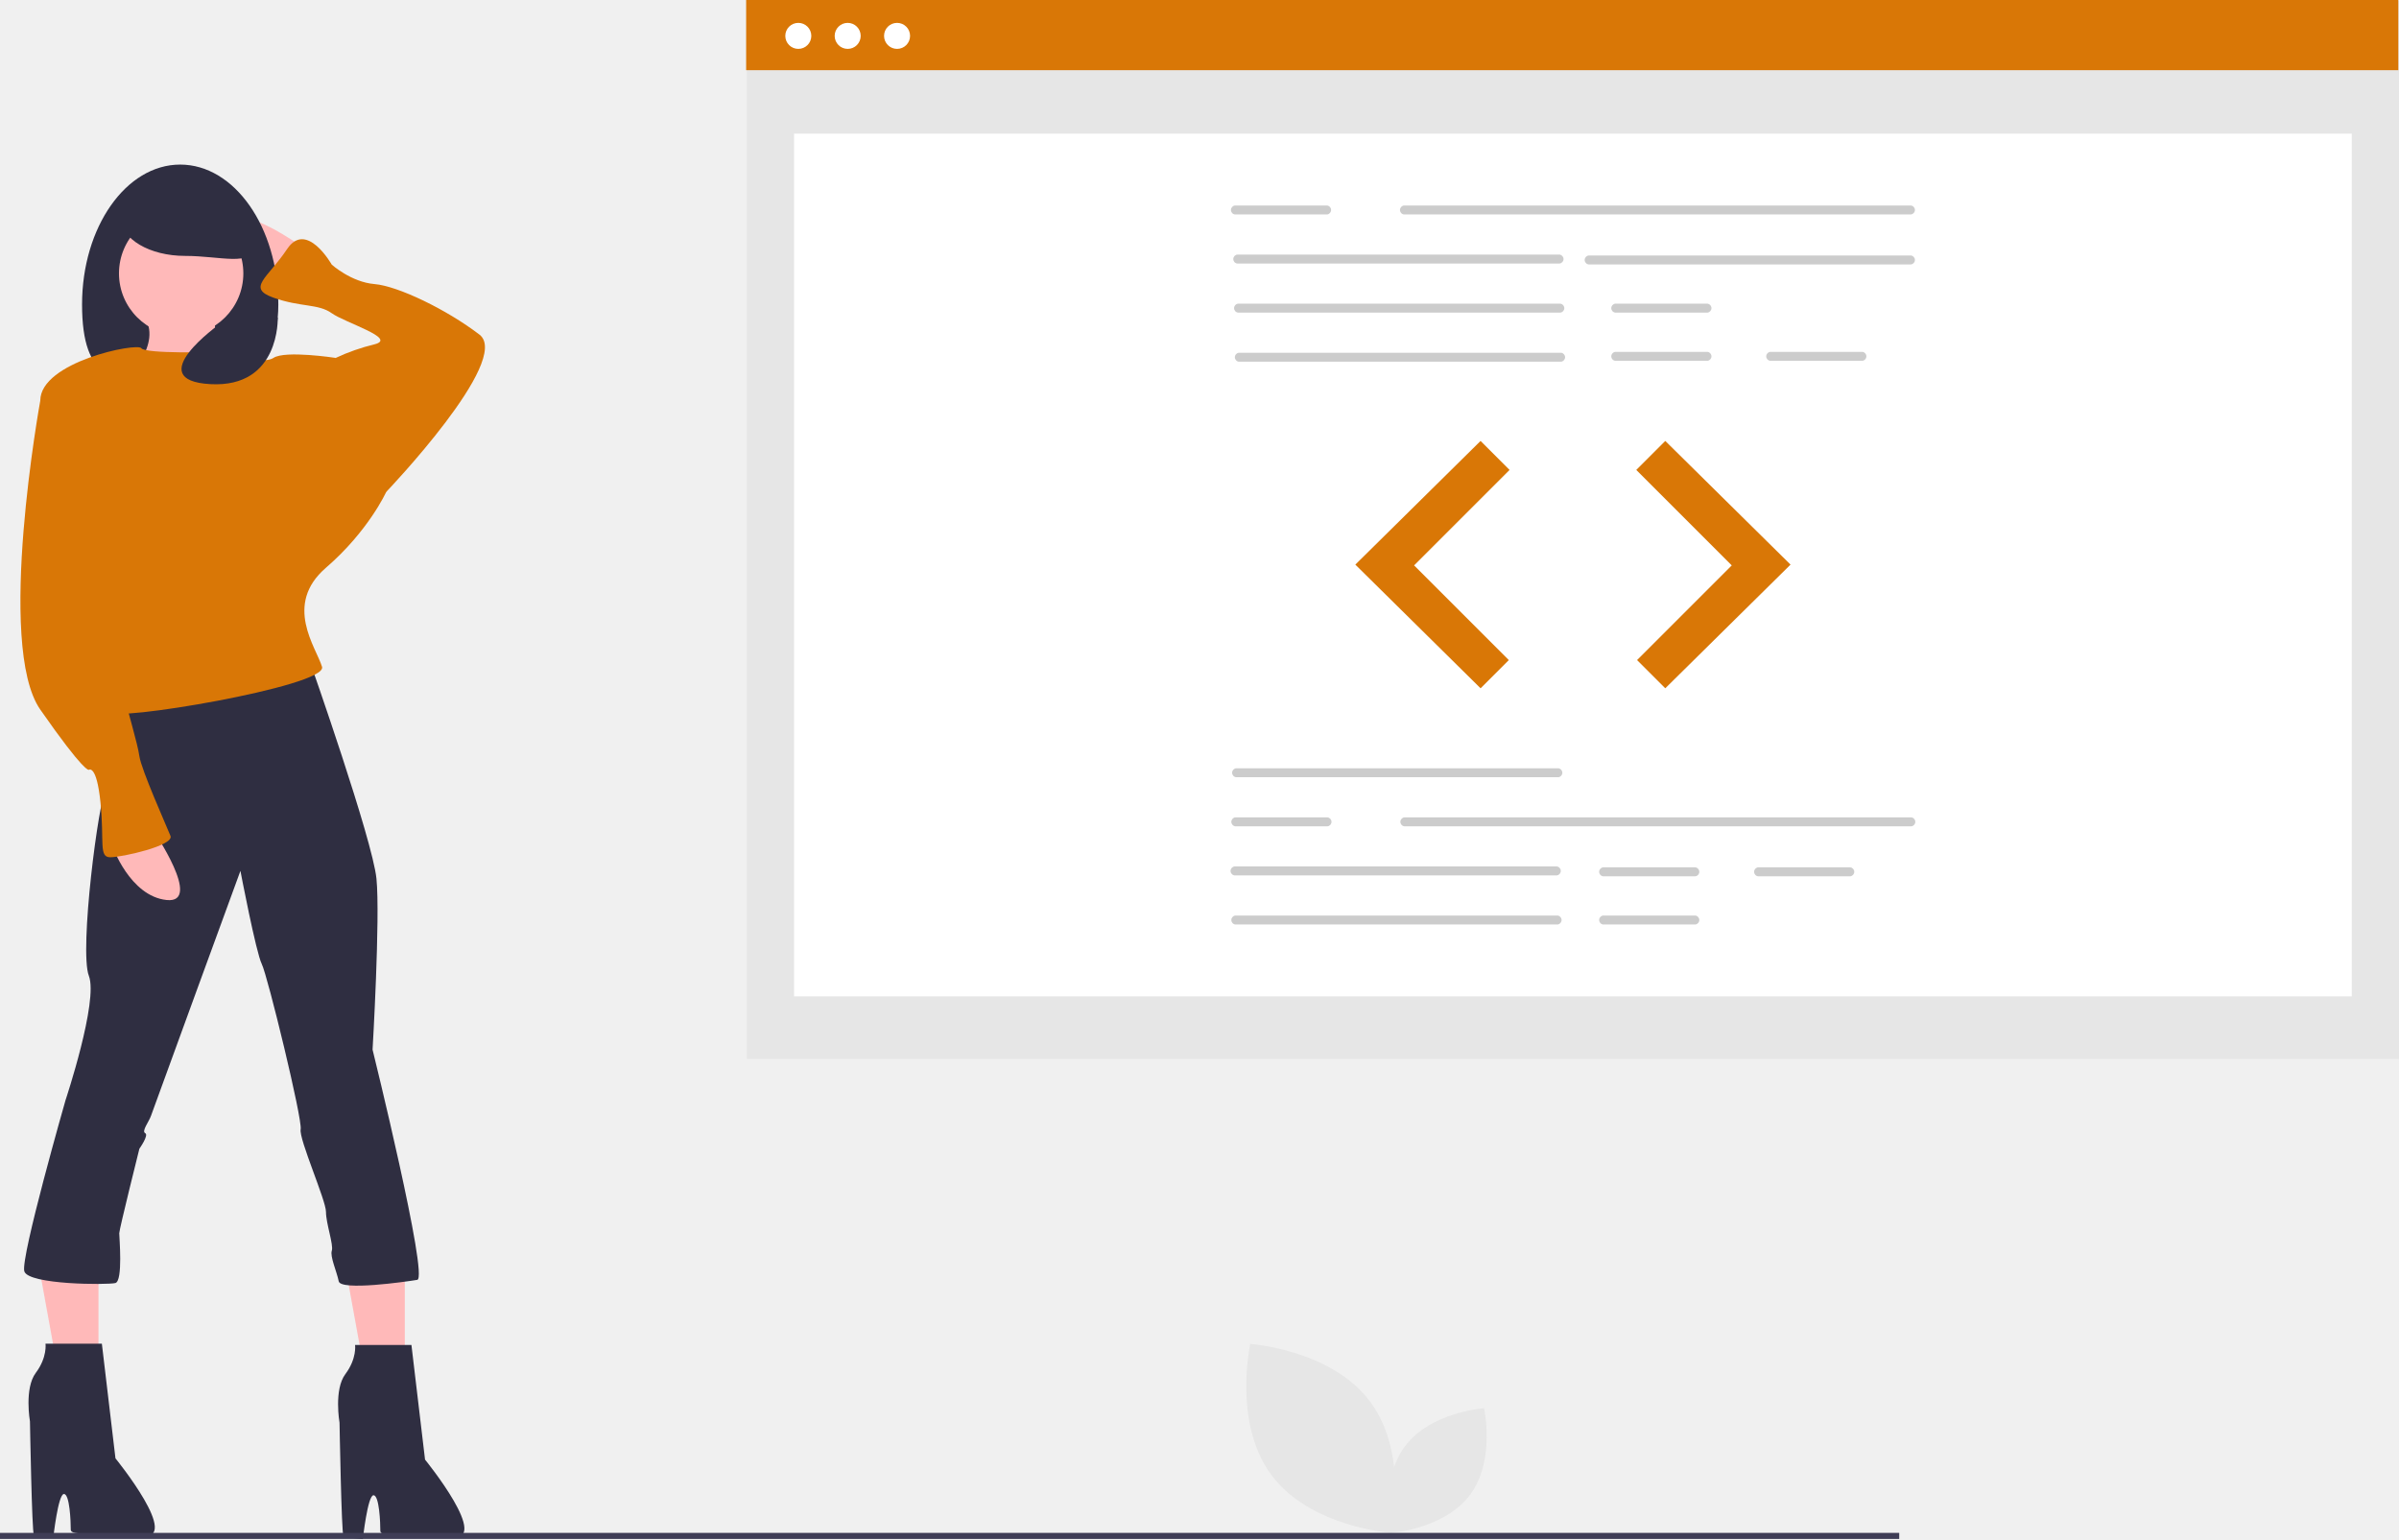
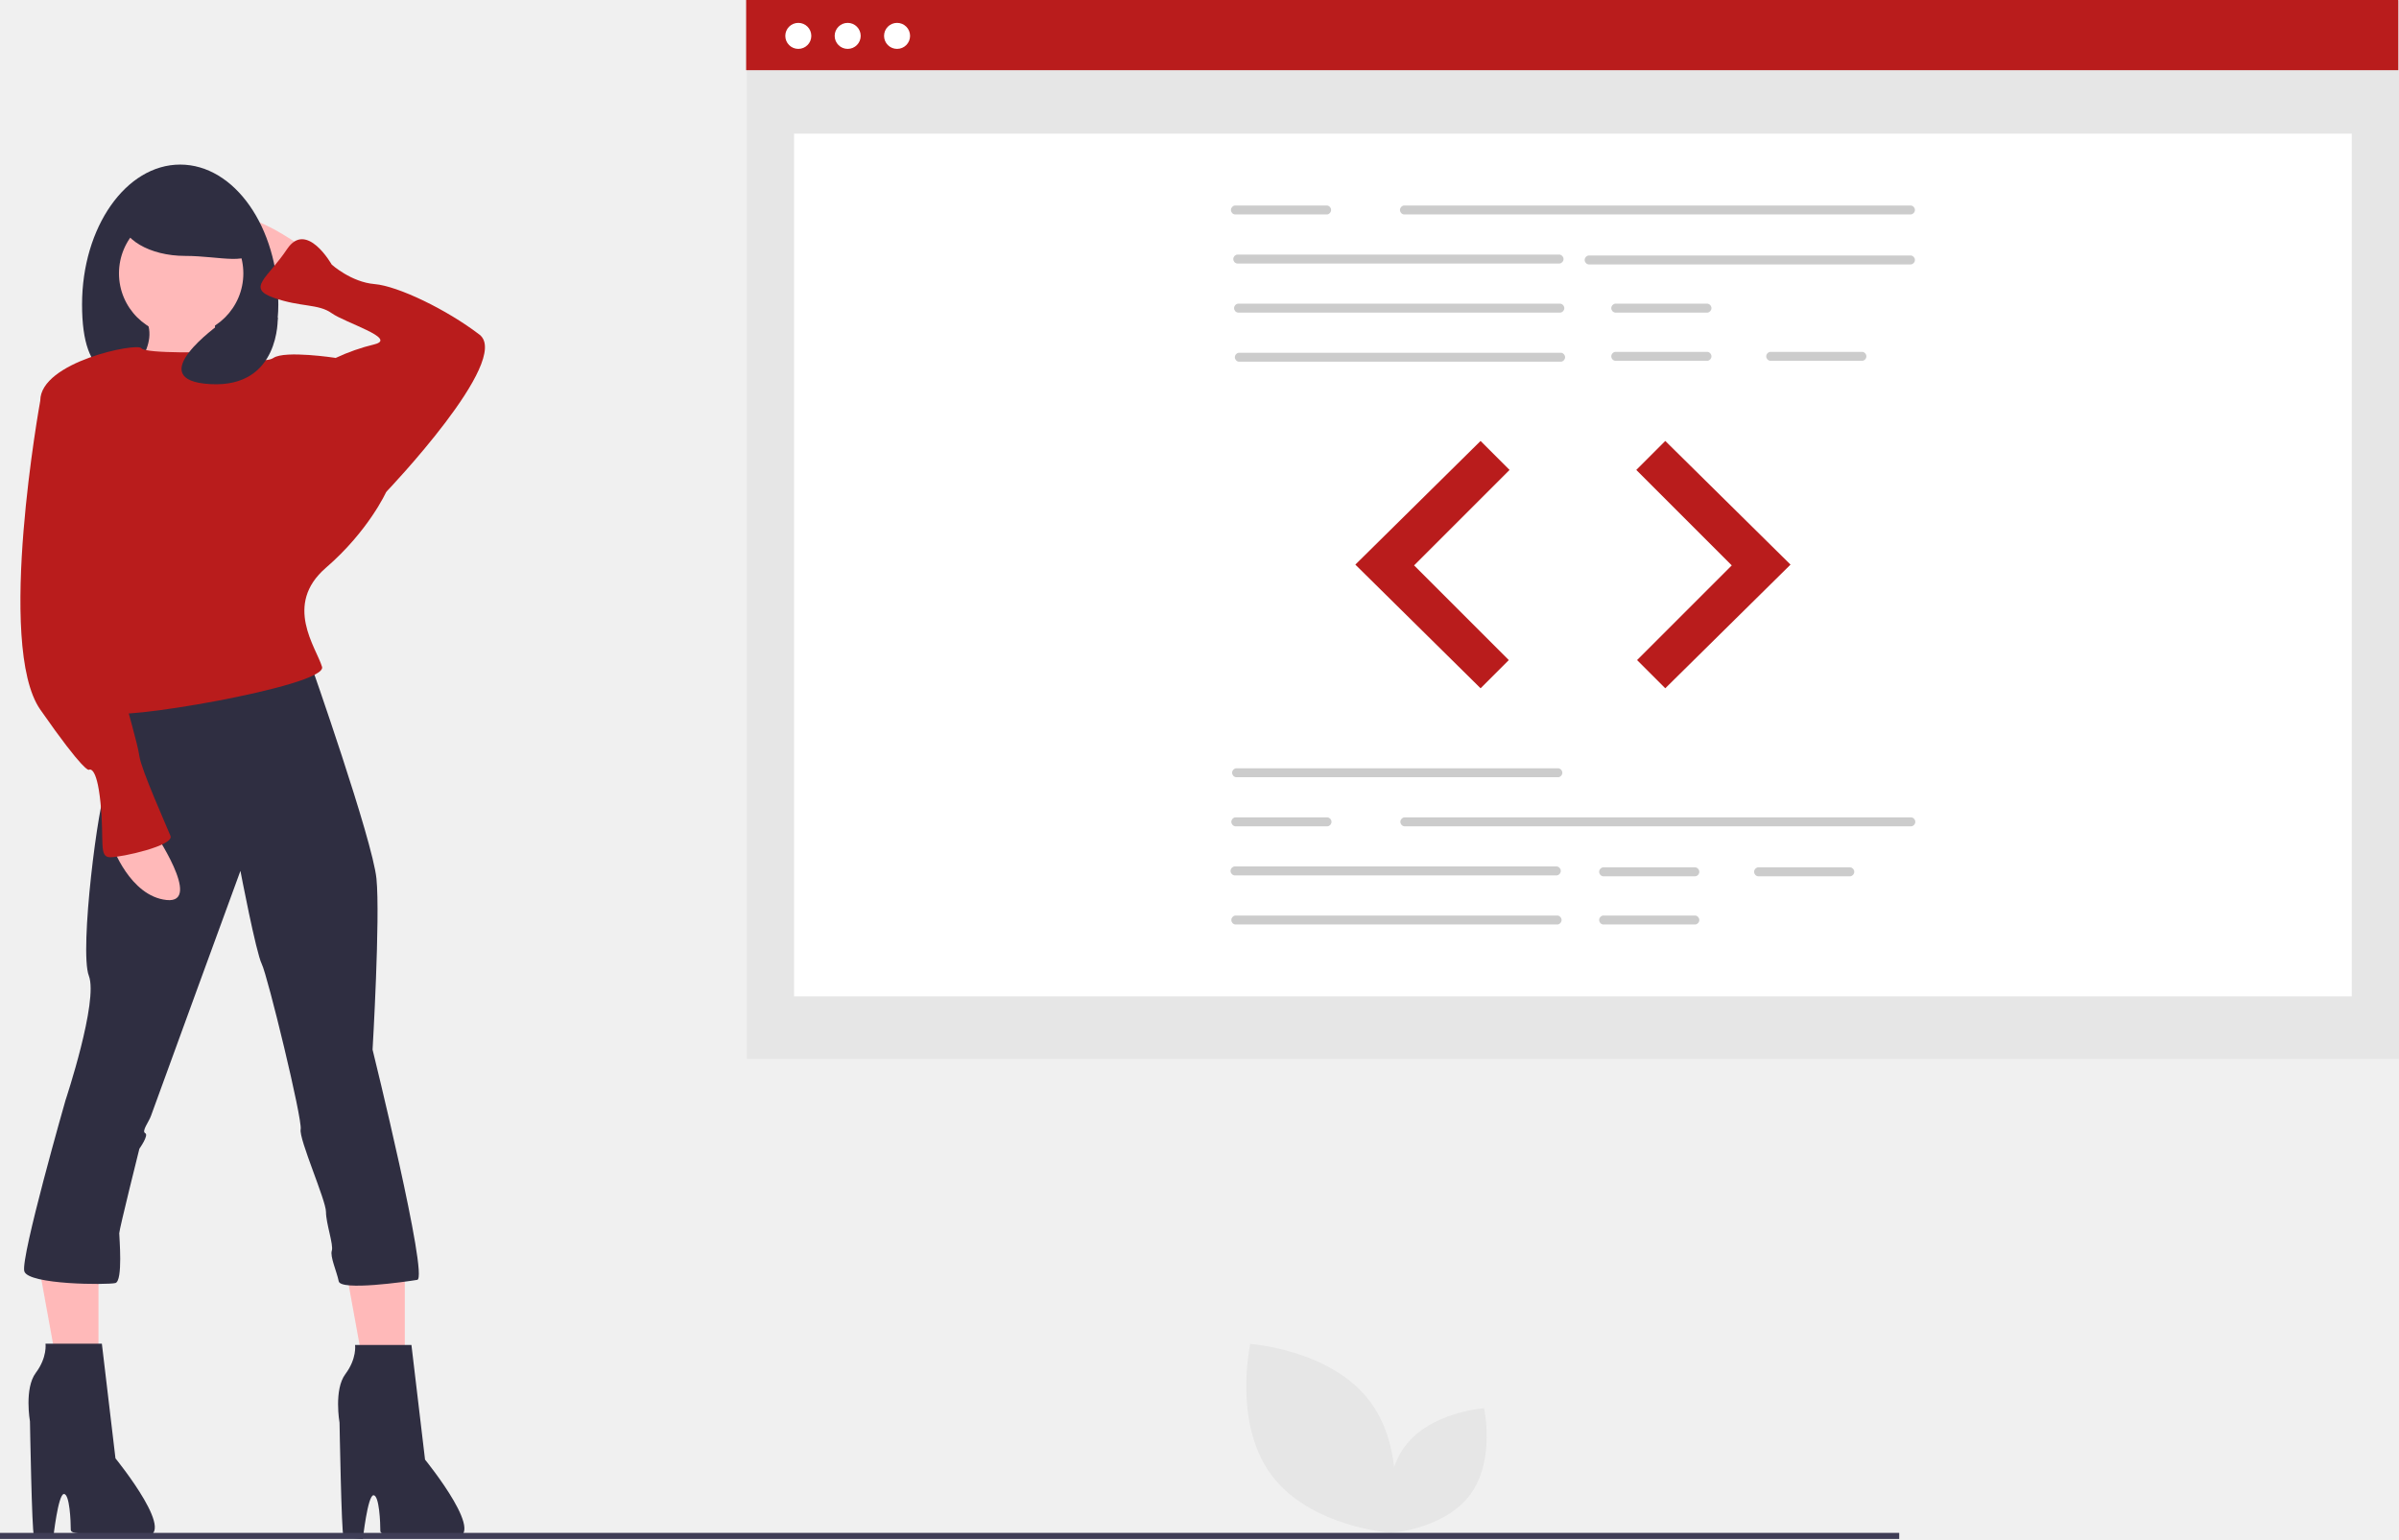
<svg xmlns="http://www.w3.org/2000/svg" id="b8c64dc2-e86a-49bc-92bf-164106d9e7fb" data-name="Layer 1" width="887.873" height="569.68" viewBox="0 0 887.873 569.68">
  <rect x="276.411" y="0.347" width="611.461" height="391.607" fill="#e6e6e6" />
  <rect x="293.896" y="49.464" width="576.492" height="319.322" fill="#fff" />
-   <rect x="276.15" width="611.461" height="25.977" fill="#d97706" />
+   <rect x="276.15" width="611.461" height="25.977" fill="#b91c1c" />
  <circle cx="295.454" cy="13.281" r="4.815" fill="#fff" />
  <circle cx="313.73" cy="13.281" r="4.815" fill="#fff" />
  <circle cx="332.005" cy="13.281" r="4.815" fill="#fff" />
  <path d="M863.33,244.533H675.643a1.666,1.666,0,0,1,0-3.303H863.33a1.666,1.666,0,0,1,0,3.303Z" transform="translate(-156.0636 -165.16)" fill="#ccc" />
  <path d="M733.282,262.7H613.95a1.666,1.666,0,0,1,0-3.303H733.282a1.666,1.666,0,0,1,0,3.303Z" transform="translate(-156.0636 -165.16)" fill="#ccc" />
  <path d="M863.33,263.03H743.999a1.666,1.666,0,0,1,0-3.303h119.332a1.666,1.666,0,0,1,0,3.303Z" transform="translate(-156.0636 -165.16)" fill="#ccc" />
  <path d="M733.571,280.867H614.24a1.666,1.666,0,0,1,0-3.303H733.571a1.666,1.666,0,0,1,0,3.303Z" transform="translate(-156.0636 -165.16)" fill="#ccc" />
  <path d="M733.861,299.035H614.529a1.666,1.666,0,0,1,0-3.303H733.861a1.666,1.666,0,0,1,0,3.303Z" transform="translate(-156.0636 -165.16)" fill="#ccc" />
  <path d="M788.024,280.867H753.846a1.666,1.666,0,0,1,0-3.303h34.178a1.666,1.666,0,0,1,0,3.303Z" transform="translate(-156.0636 -165.16)" fill="#ccc" />
  <path d="M788.024,298.705H753.846a1.666,1.666,0,0,1,0-3.303h34.178a1.666,1.666,0,0,1,0,3.303Z" transform="translate(-156.0636 -165.16)" fill="#ccc" />
  <path d="M845.373,298.705h-34.178a1.666,1.666,0,0,1,0-3.303h34.178a1.666,1.666,0,0,1,0,3.303Z" transform="translate(-156.0636 -165.16)" fill="#ccc" />
  <path d="M647.259,244.533h-34.178a1.666,1.666,0,0,1,0-3.303h34.178a1.666,1.666,0,0,1,0,3.303Z" transform="translate(-156.0636 -165.16)" fill="#ccc" />
  <path d="M732.847,452.838H613.515a1.666,1.666,0,0,1,0-3.303h119.332a1.666,1.666,0,0,1,0,3.303Z" transform="translate(-156.0636 -165.16)" fill="#ccc" />
  <path d="M732.268,489.173H612.936a1.666,1.666,0,0,1,0-3.303h119.332a1.666,1.666,0,0,1,0,3.303Z" transform="translate(-156.0636 -165.16)" fill="#ccc" />
  <path d="M732.558,507.341H613.226a1.666,1.666,0,0,1,0-3.303h119.332a1.666,1.666,0,0,1,0,3.303Z" transform="translate(-156.0636 -165.16)" fill="#ccc" />
  <path d="M783.534,489.504H749.357a1.666,1.666,0,0,1,0-3.303h34.178a1.666,1.666,0,0,1,0,3.303Z" transform="translate(-156.0636 -165.16)" fill="#ccc" />
  <path d="M783.534,507.341H749.357a1.666,1.666,0,0,1,0-3.303h34.178a1.666,1.666,0,0,1,0,3.303Z" transform="translate(-156.0636 -165.16)" fill="#ccc" />
  <path d="M840.883,489.504H806.706a1.666,1.666,0,0,1,0-3.303h34.178a1.666,1.666,0,0,1,0,3.303Z" transform="translate(-156.0636 -165.16)" fill="#ccc" />
  <path d="M863.475,471.006H675.788a1.666,1.666,0,0,1,0-3.303H863.475a1.666,1.666,0,0,1,0,3.303Z" transform="translate(-156.0636 -165.16)" fill="#ccc" />
  <path d="M647.403,471.006h-34.178a1.666,1.666,0,0,1,0-3.303h34.178a1.666,1.666,0,0,1,0,3.303Z" transform="translate(-156.0636 -165.16)" fill="#ccc" />
  <polygon points="547.965 163.221 501.622 208.985 547.965 254.748 558.392 244.321 523.345 209.274 558.681 173.938 547.965 163.221" fill="#e6e6e6" />
  <polygon points="616.32 163.221 662.662 208.985 616.32 254.748 605.893 244.321 640.939 209.274 605.603 173.938 616.32 163.221" fill="#e6e6e6" />
-   <polygon points="547.965 163.221 501.622 208.985 547.965 254.748 558.392 244.321 523.345 209.274 558.681 173.938 547.965 163.221" fill="#d97706" />
-   <polygon points="616.32 163.221 662.662 208.985 616.32 254.748 605.893 244.321 640.939 209.274 605.603 173.938 616.32 163.221" fill="#d97706" />
+   <polygon points="547.965 163.221 501.622 208.985 547.965 254.748 558.392 244.321 523.345 209.274 558.681 173.938 547.965 163.221" fill="#b91c1c" />
+   <polygon points="616.32 163.221 662.662 208.985 616.32 254.748 605.893 244.321 640.939 209.274 605.603 173.938 616.32 163.221" fill="#b91c1c" />
  <path d="M626.667,711.195c14.42,19.311,44.352,21.344,44.352,21.344s6.554-29.277-7.866-48.588-44.352-21.344-44.352-21.344S612.247,691.884,626.667,711.195Z" transform="translate(-156.0636 -165.16)" fill="#e6e6e6" />
  <path d="M700.123,718.455c-9.515,12.743-29.267,14.084-29.267,14.084s-4.324-19.319,5.191-32.062,29.267-14.084,29.267-14.084S709.638,705.712,700.123,718.455Z" transform="translate(-156.0636 -165.16)" fill="#e6e6e6" />
  <polygon points="149.825 460.994 149.825 511.12 135.503 511.12 125.956 458.607 149.825 460.994" fill="#ffb9b9" />
  <polygon points="36.445 460.994 36.445 511.12 22.124 511.12 12.576 458.607 36.445 460.994" fill="#ffb9b9" />
  <path d="M268.061,256.642s-23.014-16.541-25.891-8.63S259.431,270.307,259.431,270.307Z" transform="translate(-156.0636 -165.16)" fill="#ffb9b9" />
  <path d="M186.433,277.858c0,28.598,12.313,29.487,32.371,29.487s40.267-.889,40.267-29.487-16.261-51.782-36.319-51.782S186.433,249.26,186.433,277.858Z" transform="translate(-156.0636 -165.16)" fill="#2f2e41" />
  <path d="M235.698,277.499s-2.877,21.576,10.788,23.014-44.59,5.753-44.59,5.753,15.103-13.665,7.192-24.452S235.698,277.499,235.698,277.499Z" transform="translate(-156.0636 -165.16)" fill="#ffb9b9" />
  <path d="M308.336,662.983l5.034,42.432s25.172,30.925,9.349,28.768-25.891.459-25.891-2.418-.372-13.155-2.53-13.155-3.943,16.23-3.943,16.23-6.473-.49-7.192-1.209-1.438-41.88-1.438-41.88-2.158-12.226,2.158-17.98,3.596-10.788,3.596-10.788Z" transform="translate(-156.0636 -165.16)" fill="#2f2e41" />
  <path d="M193.763,662.517l5.034,42.432s25.172,30.925,9.349,28.768-25.891.459-25.891-2.418-.372-13.155-2.53-13.155-3.943,16.23-3.943,16.23-6.473-.49-7.192-1.209-1.438-41.88-1.438-41.88-2.158-12.226,2.158-17.98,3.596-10.788,3.596-10.788Z" transform="translate(-156.0636 -165.16)" fill="#2f2e41" />
  <path d="M270.938,410.548s23.014,65.446,24.452,79.83-1.438,63.289-1.438,63.289,20.856,84.499,16.541,85.218-28.346,4.129-29.065.533-3.283-9.163-2.564-11.321S276.707,618.028,276.707,613.713s-10.084-26.964-9.365-30.559-12.226-56.816-14.384-61.131-7.911-34.521-7.911-34.521-32.363,88.46-33.083,90.618-3.596,5.754-2.158,6.473-2.158,5.754-2.158,5.754-7.452,29.84-7.452,31.279,1.438,17.719-1.438,18.438-32.261.673-33.7-4.361,15.261-63.336,15.261-63.336,12.226-36.679,8.63-46.028,3.596-65.446,6.473-69.761,3.596-30.206,3.596-30.206Z" transform="translate(-156.0636 -165.16)" fill="#2f2e41" />
  <circle cx="67.048" cy="101.191" r="23.014" fill="#ffb9b9" />
-   <path d="M235.698,295.478s-25.891.719-27.329-1.438-37.398,5.034-37.398,19.418,20.856,70.48,20.856,70.48,7.911,40.275,5.753,44.59,79.83-9.349,77.672-16.541-14.384-23.014,1.438-36.679,22.295-28.048,22.295-28.048l-18.699-49.624s-18.699-2.877-23.014,0S235.698,295.478,235.698,295.478Z" transform="translate(-156.0636 -165.16)" fill="#d97706" />
-   <path d="M293.952,350.856l5.034-3.596s46.747-48.905,34.521-58.254S303.301,271.026,294.671,270.307s-15.822-7.192-15.822-7.192-9.349-16.541-16.541-5.753-15.103,14.384-5.034,17.98,16.541,2.158,21.576,5.754,24.452,9.349,15.822,11.507a77.195,77.195,0,0,0-14.384,5.034L270.938,314.177Z" transform="translate(-156.0636 -165.16)" fill="#d97706" />
+   <path d="M235.698,295.478s-25.891.719-27.329-1.438-37.398,5.034-37.398,19.418,20.856,70.48,20.856,70.48,7.911,40.275,5.753,44.59,79.83-9.349,77.672-16.541-14.384-23.014,1.438-36.679,22.295-28.048,22.295-28.048l-18.699-49.624s-18.699-2.877-23.014,0S235.698,295.478,235.698,295.478Z" transform="translate(-156.0636 -165.16)" fill="#b91c1c" />
+   <path d="M293.952,350.856l5.034-3.596s46.747-48.905,34.521-58.254S303.301,271.026,294.671,270.307s-15.822-7.192-15.822-7.192-9.349-16.541-16.541-5.753-15.103,14.384-5.034,17.98,16.541,2.158,21.576,5.754,24.452,9.349,15.822,11.507a77.195,77.195,0,0,0-14.384,5.034L270.938,314.177Z" transform="translate(-156.0636 -165.16)" fill="#b91c1c" />
  <path d="M212.684,472.399s18.699,27.329,5.034,25.891-20.137-20.137-20.137-20.137Z" transform="translate(-156.0636 -165.16)" fill="#ffb9b9" />
-   <path d="M176.005,309.862l-5.034,3.596s-16.541,90.618,0,114.351,17.98,22.295,17.98,22.295,2.877-2.158,4.315,12.226-.719,20.137,3.596,20.137,23.733-4.315,22.295-7.911-10.788-24.452-11.507-29.487-4.315-16.541-5.753-23.014,6.473-10.069,2.877-23.733-8.63-38.117-8.63-43.151S176.005,309.862,176.005,309.862Z" transform="translate(-156.0636 -165.16)" fill="#d97706" />
+   <path d="M176.005,309.862l-5.034,3.596s-16.541,90.618,0,114.351,17.98,22.295,17.98,22.295,2.877-2.158,4.315,12.226-.719,20.137,3.596,20.137,23.733-4.315,22.295-7.911-10.788-24.452-11.507-29.487-4.315-16.541-5.753-23.014,6.473-10.069,2.877-23.733-8.63-38.117-8.63-43.151S176.005,309.862,176.005,309.862Z" transform="translate(-156.0636 -165.16)" fill="#b91c1c" />
  <path d="M200.817,245.854c0,7.745,10.626,14.024,23.733,14.024s25.172,4.149,25.172-3.596-12.064-24.452-25.172-24.452S200.817,238.109,200.817,245.854Z" transform="translate(-156.0636 -165.16)" fill="#2f2e41" />
  <path d="M258.856,282.712s.969,26.071-24.939,24.633,3.501-22.285,3.501-22.285Z" transform="translate(-156.0636 -165.16)" fill="#2f2e41" />
  <rect y="567.379" width="702.906" height="2.241" fill="#3f3d56" />
</svg>
